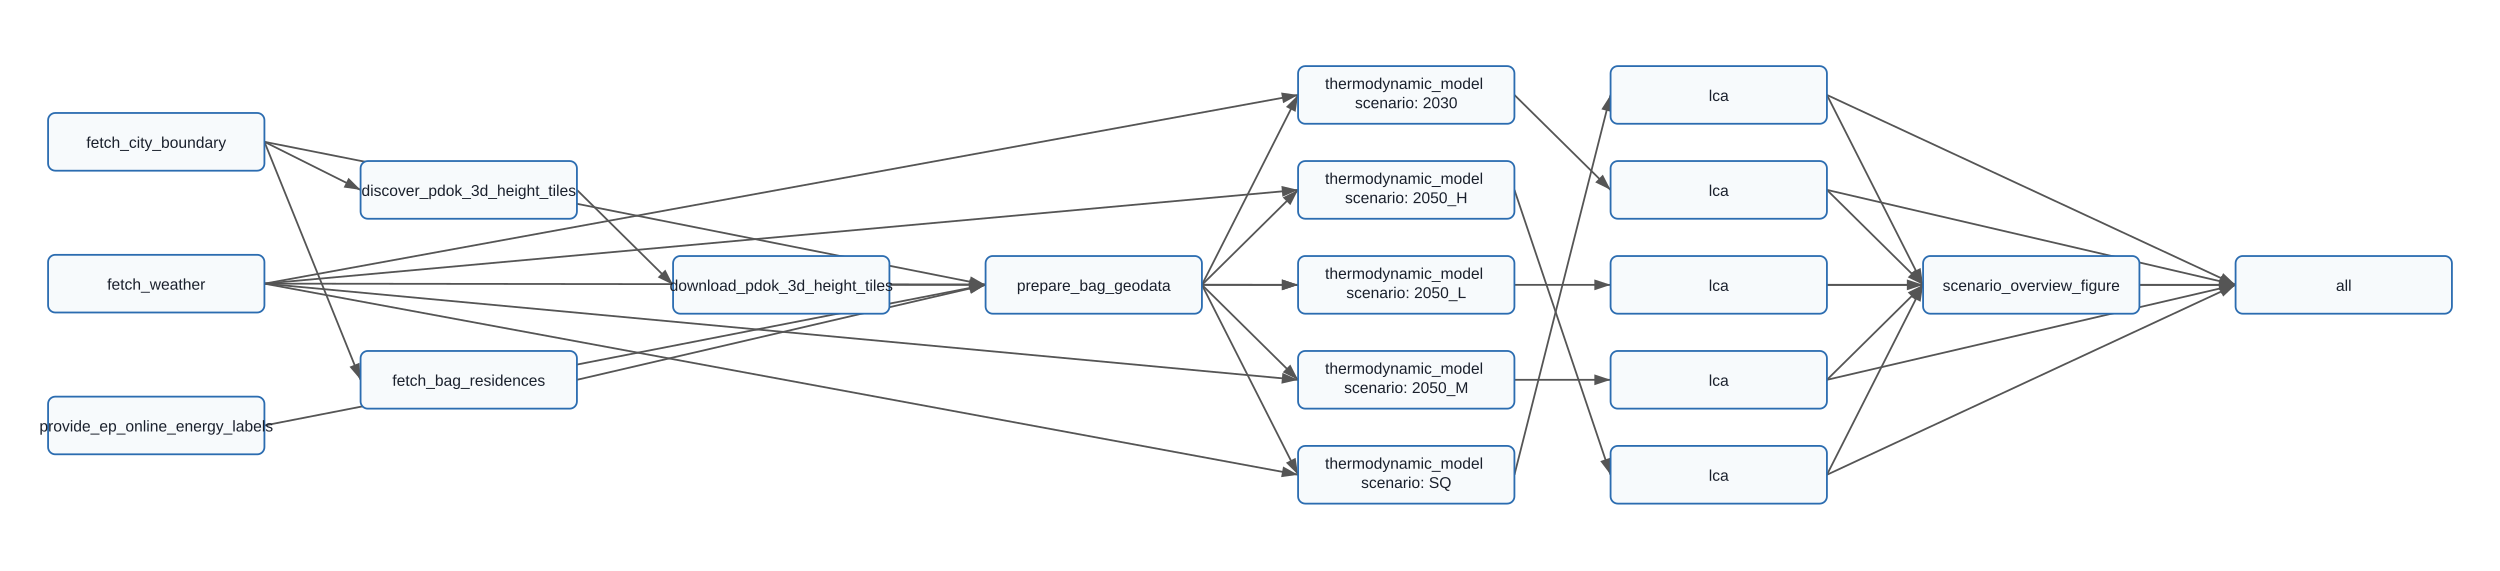
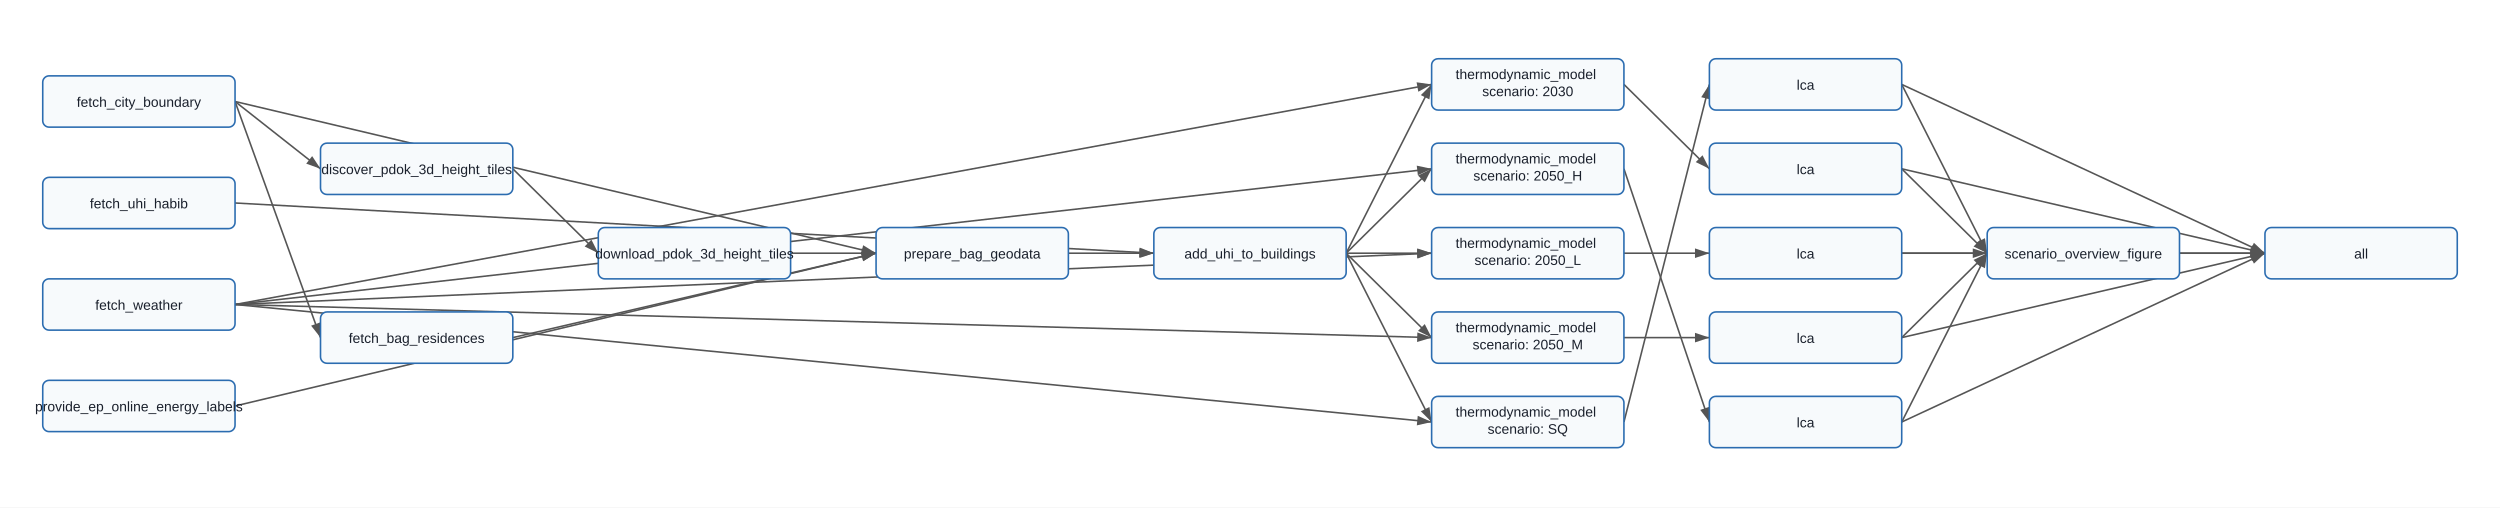
- <svg xmlns="http://www.w3.org/2000/svg" width="2080" height="475" viewBox="0 0 2080 475">
+ <svg xmlns="http://www.w3.org/2000/svg" width="2340" height="475" viewBox="0 0 2340 475">
  <defs>
    <marker id="arrow" markerWidth="10" markerHeight="10" refX="9" refY="3" orient="auto">
      <path d="M0,0 L0,6 L9,3 z" fill="#555" />
    </marker>
  </defs>
  <rect width="100%" height="100%" fill="white" />
-   <line x1="1520" y1="79" x2="1860" y2="237" stroke="#555" stroke-width="1.5" marker-end="url(#arrow)" />
-   <line x1="1520" y1="158" x2="1860" y2="237" stroke="#555" stroke-width="1.5" marker-end="url(#arrow)" />
-   <line x1="1520" y1="237" x2="1860" y2="237" stroke="#555" stroke-width="1.5" marker-end="url(#arrow)" />
-   <line x1="1520" y1="316" x2="1860" y2="237" stroke="#555" stroke-width="1.5" marker-end="url(#arrow)" />
-   <line x1="1520" y1="395" x2="1860" y2="237" stroke="#555" stroke-width="1.5" marker-end="url(#arrow)" />
-   <line x1="1780" y1="237" x2="1860" y2="237" stroke="#555" stroke-width="1.5" marker-end="url(#arrow)" />
-   <line x1="1260" y1="395" x2="1340" y2="79" stroke="#555" stroke-width="1.5" marker-end="url(#arrow)" />
-   <line x1="1000" y1="237" x2="1080" y2="395" stroke="#555" stroke-width="1.5" marker-end="url(#arrow)" />
-   <line x1="220" y1="236" x2="1080" y2="395" stroke="#555" stroke-width="1.5" marker-end="url(#arrow)" />
+   <line x1="1780" y1="79" x2="2120" y2="237" stroke="#555" stroke-width="1.5" marker-end="url(#arrow)" />
+   <line x1="1780" y1="158" x2="2120" y2="237" stroke="#555" stroke-width="1.5" marker-end="url(#arrow)" />
+   <line x1="1780" y1="237" x2="2120" y2="237" stroke="#555" stroke-width="1.5" marker-end="url(#arrow)" />
+   <line x1="1780" y1="316" x2="2120" y2="237" stroke="#555" stroke-width="1.5" marker-end="url(#arrow)" />
+   <line x1="1780" y1="395" x2="2120" y2="237" stroke="#555" stroke-width="1.5" marker-end="url(#arrow)" />
+   <line x1="2040" y1="237" x2="2120" y2="237" stroke="#555" stroke-width="1.5" marker-end="url(#arrow)" />
+   <line x1="1520" y1="395" x2="1600" y2="79" stroke="#555" stroke-width="1.5" marker-end="url(#arrow)" />
+   <line x1="1260" y1="237" x2="1340" y2="395" stroke="#555" stroke-width="1.5" marker-end="url(#arrow)" />
+   <line x1="220" y1="285" x2="1340" y2="395" stroke="#555" stroke-width="1.5" marker-end="url(#arrow)" />
+   <line x1="1000" y1="237" x2="1080" y2="237" stroke="#555" stroke-width="1.5" marker-end="url(#arrow)" />
+   <line x1="220" y1="190" x2="1080" y2="237" stroke="#555" stroke-width="1.5" marker-end="url(#arrow)" />
  <line x1="740" y1="237" x2="820" y2="237" stroke="#555" stroke-width="1.5" marker-end="url(#arrow)" />
  <line x1="480" y1="316" x2="820" y2="237" stroke="#555" stroke-width="1.5" marker-end="url(#arrow)" />
-   <line x1="220" y1="354" x2="820" y2="237" stroke="#555" stroke-width="1.5" marker-end="url(#arrow)" />
-   <line x1="220" y1="118" x2="820" y2="237" stroke="#555" stroke-width="1.5" marker-end="url(#arrow)" />
+   <line x1="220" y1="380" x2="820" y2="237" stroke="#555" stroke-width="1.5" marker-end="url(#arrow)" />
+   <line x1="220" y1="95" x2="820" y2="237" stroke="#555" stroke-width="1.5" marker-end="url(#arrow)" />
  <line x1="480" y1="158" x2="560" y2="237" stroke="#555" stroke-width="1.5" marker-end="url(#arrow)" />
-   <line x1="220" y1="118" x2="300" y2="158" stroke="#555" stroke-width="1.5" marker-end="url(#arrow)" />
-   <line x1="220" y1="118" x2="300" y2="316" stroke="#555" stroke-width="1.5" marker-end="url(#arrow)" />
-   <line x1="1260" y1="79" x2="1340" y2="158" stroke="#555" stroke-width="1.5" marker-end="url(#arrow)" />
-   <line x1="1000" y1="237" x2="1080" y2="79" stroke="#555" stroke-width="1.5" marker-end="url(#arrow)" />
-   <line x1="220" y1="236" x2="1080" y2="79" stroke="#555" stroke-width="1.5" marker-end="url(#arrow)" />
+   <line x1="220" y1="95" x2="300" y2="158" stroke="#555" stroke-width="1.5" marker-end="url(#arrow)" />
+   <line x1="220" y1="95" x2="300" y2="316" stroke="#555" stroke-width="1.5" marker-end="url(#arrow)" />
+   <line x1="1520" y1="79" x2="1600" y2="158" stroke="#555" stroke-width="1.5" marker-end="url(#arrow)" />
+   <line x1="1260" y1="237" x2="1340" y2="79" stroke="#555" stroke-width="1.5" marker-end="url(#arrow)" />
+   <line x1="220" y1="285" x2="1340" y2="79" stroke="#555" stroke-width="1.5" marker-end="url(#arrow)" />
+   <line x1="1520" y1="237" x2="1600" y2="237" stroke="#555" stroke-width="1.5" marker-end="url(#arrow)" />
  <line x1="1260" y1="237" x2="1340" y2="237" stroke="#555" stroke-width="1.5" marker-end="url(#arrow)" />
-   <line x1="1000" y1="237" x2="1080" y2="237" stroke="#555" stroke-width="1.5" marker-end="url(#arrow)" />
-   <line x1="220" y1="236" x2="1080" y2="237" stroke="#555" stroke-width="1.5" marker-end="url(#arrow)" />
-   <line x1="1260" y1="316" x2="1340" y2="316" stroke="#555" stroke-width="1.5" marker-end="url(#arrow)" />
-   <line x1="1000" y1="237" x2="1080" y2="316" stroke="#555" stroke-width="1.5" marker-end="url(#arrow)" />
-   <line x1="220" y1="236" x2="1080" y2="316" stroke="#555" stroke-width="1.5" marker-end="url(#arrow)" />
-   <line x1="1260" y1="158" x2="1340" y2="395" stroke="#555" stroke-width="1.5" marker-end="url(#arrow)" />
-   <line x1="1000" y1="237" x2="1080" y2="158" stroke="#555" stroke-width="1.5" marker-end="url(#arrow)" />
-   <line x1="220" y1="236" x2="1080" y2="158" stroke="#555" stroke-width="1.5" marker-end="url(#arrow)" />
-   <line x1="1520" y1="79" x2="1600" y2="237" stroke="#555" stroke-width="1.5" marker-end="url(#arrow)" />
-   <line x1="1520" y1="158" x2="1600" y2="237" stroke="#555" stroke-width="1.5" marker-end="url(#arrow)" />
-   <line x1="1520" y1="237" x2="1600" y2="237" stroke="#555" stroke-width="1.5" marker-end="url(#arrow)" />
-   <line x1="1520" y1="316" x2="1600" y2="237" stroke="#555" stroke-width="1.5" marker-end="url(#arrow)" />
-   <line x1="1520" y1="395" x2="1600" y2="237" stroke="#555" stroke-width="1.5" marker-end="url(#arrow)" />
-   <rect x="1860" y="213" width="180" height="48" rx="6" fill="#f7fafc" stroke="#2b6cb0" stroke-width="1.5" />
-   <text x="1950" y="242" text-anchor="middle" font-family="Arial, sans-serif" font-size="13" fill="#1a202c">
-     <tspan x="1950" dy="0">all</tspan>
+   <line x1="220" y1="285" x2="1340" y2="237" stroke="#555" stroke-width="1.5" marker-end="url(#arrow)" />
+   <line x1="1520" y1="316" x2="1600" y2="316" stroke="#555" stroke-width="1.5" marker-end="url(#arrow)" />
+   <line x1="1260" y1="237" x2="1340" y2="316" stroke="#555" stroke-width="1.5" marker-end="url(#arrow)" />
+   <line x1="220" y1="285" x2="1340" y2="316" stroke="#555" stroke-width="1.5" marker-end="url(#arrow)" />
+   <line x1="1520" y1="158" x2="1600" y2="395" stroke="#555" stroke-width="1.5" marker-end="url(#arrow)" />
+   <line x1="1260" y1="237" x2="1340" y2="158" stroke="#555" stroke-width="1.5" marker-end="url(#arrow)" />
+   <line x1="220" y1="285" x2="1340" y2="158" stroke="#555" stroke-width="1.5" marker-end="url(#arrow)" />
+   <line x1="1780" y1="79" x2="1860" y2="237" stroke="#555" stroke-width="1.5" marker-end="url(#arrow)" />
+   <line x1="1780" y1="158" x2="1860" y2="237" stroke="#555" stroke-width="1.5" marker-end="url(#arrow)" />
+   <line x1="1780" y1="237" x2="1860" y2="237" stroke="#555" stroke-width="1.5" marker-end="url(#arrow)" />
+   <line x1="1780" y1="316" x2="1860" y2="237" stroke="#555" stroke-width="1.5" marker-end="url(#arrow)" />
+   <line x1="1780" y1="395" x2="1860" y2="237" stroke="#555" stroke-width="1.5" marker-end="url(#arrow)" />
+   <rect x="2120" y="213" width="180" height="48" rx="6" fill="#f7fafc" stroke="#2b6cb0" stroke-width="1.5" />
+   <text x="2210" y="242" text-anchor="middle" font-family="Arial, sans-serif" font-size="13" fill="#1a202c">
+     <tspan x="2210" dy="0">all</tspan>
  </text>
-   <rect x="1340" y="55" width="180" height="48" rx="6" fill="#f7fafc" stroke="#2b6cb0" stroke-width="1.5" />
-   <text x="1430" y="84" text-anchor="middle" font-family="Arial, sans-serif" font-size="13" fill="#1a202c">
-     <tspan x="1430" dy="0">lca</tspan>
+   <rect x="1600" y="55" width="180" height="48" rx="6" fill="#f7fafc" stroke="#2b6cb0" stroke-width="1.5" />
+   <text x="1690" y="84" text-anchor="middle" font-family="Arial, sans-serif" font-size="13" fill="#1a202c">
+     <tspan x="1690" dy="0">lca</tspan>
  </text>
-   <rect x="1080" y="371" width="180" height="48" rx="6" fill="#f7fafc" stroke="#2b6cb0" stroke-width="1.5" />
-   <text x="1170" y="390" text-anchor="middle" font-family="Arial, sans-serif" font-size="13" fill="#1a202c">
-     <tspan x="1170" dy="0">thermodynamic_model</tspan>
-     <tspan x="1170" dy="16">scenario: SQ</tspan>
+   <rect x="1340" y="371" width="180" height="48" rx="6" fill="#f7fafc" stroke="#2b6cb0" stroke-width="1.5" />
+   <text x="1430" y="390" text-anchor="middle" font-family="Arial, sans-serif" font-size="13" fill="#1a202c">
+     <tspan x="1430" dy="0">thermodynamic_model</tspan>
+     <tspan x="1430" dy="16">scenario: SQ</tspan>
+   </text>
+   <rect x="1080" y="213" width="180" height="48" rx="6" fill="#f7fafc" stroke="#2b6cb0" stroke-width="1.5" />
+   <text x="1170" y="242" text-anchor="middle" font-family="Arial, sans-serif" font-size="13" fill="#1a202c">
+     <tspan x="1170" dy="0">add_uhi_to_buildings</tspan>
  </text>
  <rect x="820" y="213" width="180" height="48" rx="6" fill="#f7fafc" stroke="#2b6cb0" stroke-width="1.5" />
  <text x="910" y="242" text-anchor="middle" font-family="Arial, sans-serif" font-size="13" fill="#1a202c">
    <tspan x="910" dy="0">prepare_bag_geodata</tspan>
  </text>
  <rect x="560" y="213" width="180" height="48" rx="6" fill="#f7fafc" stroke="#2b6cb0" stroke-width="1.5" />
  <text x="650" y="242" text-anchor="middle" font-family="Arial, sans-serif" font-size="13" fill="#1a202c">
    <tspan x="650" dy="0">download_pdok_3d_height_tiles</tspan>
  </text>
  <rect x="300" y="134" width="180" height="48" rx="6" fill="#f7fafc" stroke="#2b6cb0" stroke-width="1.5" />
  <text x="390" y="163" text-anchor="middle" font-family="Arial, sans-serif" font-size="13" fill="#1a202c">
    <tspan x="390" dy="0">discover_pdok_3d_height_tiles</tspan>
  </text>
-   <rect x="40" y="94" width="180" height="48" rx="6" fill="#f7fafc" stroke="#2b6cb0" stroke-width="1.5" />
-   <text x="130" y="123" text-anchor="middle" font-family="Arial, sans-serif" font-size="13" fill="#1a202c">
+   <rect x="40" y="71" width="180" height="48" rx="6" fill="#f7fafc" stroke="#2b6cb0" stroke-width="1.5" />
+   <text x="130" y="100" text-anchor="middle" font-family="Arial, sans-serif" font-size="13" fill="#1a202c">
    <tspan x="130" dy="0">fetch_city_boundary</tspan>
  </text>
  <rect x="300" y="292" width="180" height="48" rx="6" fill="#f7fafc" stroke="#2b6cb0" stroke-width="1.5" />
  <text x="390" y="321" text-anchor="middle" font-family="Arial, sans-serif" font-size="13" fill="#1a202c">
    <tspan x="390" dy="0">fetch_bag_residences</tspan>
  </text>
-   <rect x="40" y="330" width="180" height="48" rx="6" fill="#f7fafc" stroke="#2b6cb0" stroke-width="1.5" />
-   <text x="130" y="359" text-anchor="middle" font-family="Arial, sans-serif" font-size="13" fill="#1a202c">
+   <rect x="40" y="356" width="180" height="48" rx="6" fill="#f7fafc" stroke="#2b6cb0" stroke-width="1.5" />
+   <text x="130" y="385" text-anchor="middle" font-family="Arial, sans-serif" font-size="13" fill="#1a202c">
    <tspan x="130" dy="0">provide_ep_online_energy_labels</tspan>
  </text>
-   <rect x="40" y="212" width="180" height="48" rx="6" fill="#f7fafc" stroke="#2b6cb0" stroke-width="1.5" />
-   <text x="130" y="241" text-anchor="middle" font-family="Arial, sans-serif" font-size="13" fill="#1a202c">
+   <rect x="40" y="166" width="180" height="48" rx="6" fill="#f7fafc" stroke="#2b6cb0" stroke-width="1.5" />
+   <text x="130" y="195" text-anchor="middle" font-family="Arial, sans-serif" font-size="13" fill="#1a202c">
+     <tspan x="130" dy="0">fetch_uhi_habib</tspan>
+   </text>
+   <rect x="40" y="261" width="180" height="48" rx="6" fill="#f7fafc" stroke="#2b6cb0" stroke-width="1.5" />
+   <text x="130" y="290" text-anchor="middle" font-family="Arial, sans-serif" font-size="13" fill="#1a202c">
    <tspan x="130" dy="0">fetch_weather</tspan>
  </text>
-   <rect x="1340" y="134" width="180" height="48" rx="6" fill="#f7fafc" stroke="#2b6cb0" stroke-width="1.5" />
-   <text x="1430" y="163" text-anchor="middle" font-family="Arial, sans-serif" font-size="13" fill="#1a202c">
-     <tspan x="1430" dy="0">lca</tspan>
+   <rect x="1600" y="134" width="180" height="48" rx="6" fill="#f7fafc" stroke="#2b6cb0" stroke-width="1.5" />
+   <text x="1690" y="163" text-anchor="middle" font-family="Arial, sans-serif" font-size="13" fill="#1a202c">
+     <tspan x="1690" dy="0">lca</tspan>
  </text>
-   <rect x="1080" y="55" width="180" height="48" rx="6" fill="#f7fafc" stroke="#2b6cb0" stroke-width="1.5" />
-   <text x="1170" y="74" text-anchor="middle" font-family="Arial, sans-serif" font-size="13" fill="#1a202c">
-     <tspan x="1170" dy="0">thermodynamic_model</tspan>
-     <tspan x="1170" dy="16">scenario: 2030</tspan>
-   </text>
-   <rect x="1340" y="213" width="180" height="48" rx="6" fill="#f7fafc" stroke="#2b6cb0" stroke-width="1.5" />
-   <text x="1430" y="242" text-anchor="middle" font-family="Arial, sans-serif" font-size="13" fill="#1a202c">
-     <tspan x="1430" dy="0">lca</tspan>
-   </text>
-   <rect x="1080" y="213" width="180" height="48" rx="6" fill="#f7fafc" stroke="#2b6cb0" stroke-width="1.5" />
-   <text x="1170" y="232" text-anchor="middle" font-family="Arial, sans-serif" font-size="13" fill="#1a202c">
-     <tspan x="1170" dy="0">thermodynamic_model</tspan>
-     <tspan x="1170" dy="16">scenario: 2050_L</tspan>
-   </text>
-   <rect x="1340" y="292" width="180" height="48" rx="6" fill="#f7fafc" stroke="#2b6cb0" stroke-width="1.5" />
-   <text x="1430" y="321" text-anchor="middle" font-family="Arial, sans-serif" font-size="13" fill="#1a202c">
-     <tspan x="1430" dy="0">lca</tspan>
-   </text>
-   <rect x="1080" y="292" width="180" height="48" rx="6" fill="#f7fafc" stroke="#2b6cb0" stroke-width="1.5" />
-   <text x="1170" y="311" text-anchor="middle" font-family="Arial, sans-serif" font-size="13" fill="#1a202c">
-     <tspan x="1170" dy="0">thermodynamic_model</tspan>
-     <tspan x="1170" dy="16">scenario: 2050_M</tspan>
-   </text>
-   <rect x="1340" y="371" width="180" height="48" rx="6" fill="#f7fafc" stroke="#2b6cb0" stroke-width="1.5" />
-   <text x="1430" y="400" text-anchor="middle" font-family="Arial, sans-serif" font-size="13" fill="#1a202c">
-     <tspan x="1430" dy="0">lca</tspan>
-   </text>
-   <rect x="1080" y="134" width="180" height="48" rx="6" fill="#f7fafc" stroke="#2b6cb0" stroke-width="1.5" />
-   <text x="1170" y="153" text-anchor="middle" font-family="Arial, sans-serif" font-size="13" fill="#1a202c">
-     <tspan x="1170" dy="0">thermodynamic_model</tspan>
-     <tspan x="1170" dy="16">scenario: 2050_H</tspan>
+   <rect x="1340" y="55" width="180" height="48" rx="6" fill="#f7fafc" stroke="#2b6cb0" stroke-width="1.5" />
+   <text x="1430" y="74" text-anchor="middle" font-family="Arial, sans-serif" font-size="13" fill="#1a202c">
+     <tspan x="1430" dy="0">thermodynamic_model</tspan>
+     <tspan x="1430" dy="16">scenario: 2030</tspan>
  </text>
  <rect x="1600" y="213" width="180" height="48" rx="6" fill="#f7fafc" stroke="#2b6cb0" stroke-width="1.5" />
  <text x="1690" y="242" text-anchor="middle" font-family="Arial, sans-serif" font-size="13" fill="#1a202c">
-     <tspan x="1690" dy="0">scenario_overview_figure</tspan>
+     <tspan x="1690" dy="0">lca</tspan>
+   </text>
+   <rect x="1340" y="213" width="180" height="48" rx="6" fill="#f7fafc" stroke="#2b6cb0" stroke-width="1.5" />
+   <text x="1430" y="232" text-anchor="middle" font-family="Arial, sans-serif" font-size="13" fill="#1a202c">
+     <tspan x="1430" dy="0">thermodynamic_model</tspan>
+     <tspan x="1430" dy="16">scenario: 2050_L</tspan>
+   </text>
+   <rect x="1600" y="292" width="180" height="48" rx="6" fill="#f7fafc" stroke="#2b6cb0" stroke-width="1.5" />
+   <text x="1690" y="321" text-anchor="middle" font-family="Arial, sans-serif" font-size="13" fill="#1a202c">
+     <tspan x="1690" dy="0">lca</tspan>
+   </text>
+   <rect x="1340" y="292" width="180" height="48" rx="6" fill="#f7fafc" stroke="#2b6cb0" stroke-width="1.5" />
+   <text x="1430" y="311" text-anchor="middle" font-family="Arial, sans-serif" font-size="13" fill="#1a202c">
+     <tspan x="1430" dy="0">thermodynamic_model</tspan>
+     <tspan x="1430" dy="16">scenario: 2050_M</tspan>
+   </text>
+   <rect x="1600" y="371" width="180" height="48" rx="6" fill="#f7fafc" stroke="#2b6cb0" stroke-width="1.5" />
+   <text x="1690" y="400" text-anchor="middle" font-family="Arial, sans-serif" font-size="13" fill="#1a202c">
+     <tspan x="1690" dy="0">lca</tspan>
+   </text>
+   <rect x="1340" y="134" width="180" height="48" rx="6" fill="#f7fafc" stroke="#2b6cb0" stroke-width="1.5" />
+   <text x="1430" y="153" text-anchor="middle" font-family="Arial, sans-serif" font-size="13" fill="#1a202c">
+     <tspan x="1430" dy="0">thermodynamic_model</tspan>
+     <tspan x="1430" dy="16">scenario: 2050_H</tspan>
+   </text>
+   <rect x="1860" y="213" width="180" height="48" rx="6" fill="#f7fafc" stroke="#2b6cb0" stroke-width="1.5" />
+   <text x="1950" y="242" text-anchor="middle" font-family="Arial, sans-serif" font-size="13" fill="#1a202c">
+     <tspan x="1950" dy="0">scenario_overview_figure</tspan>
  </text>
</svg>
